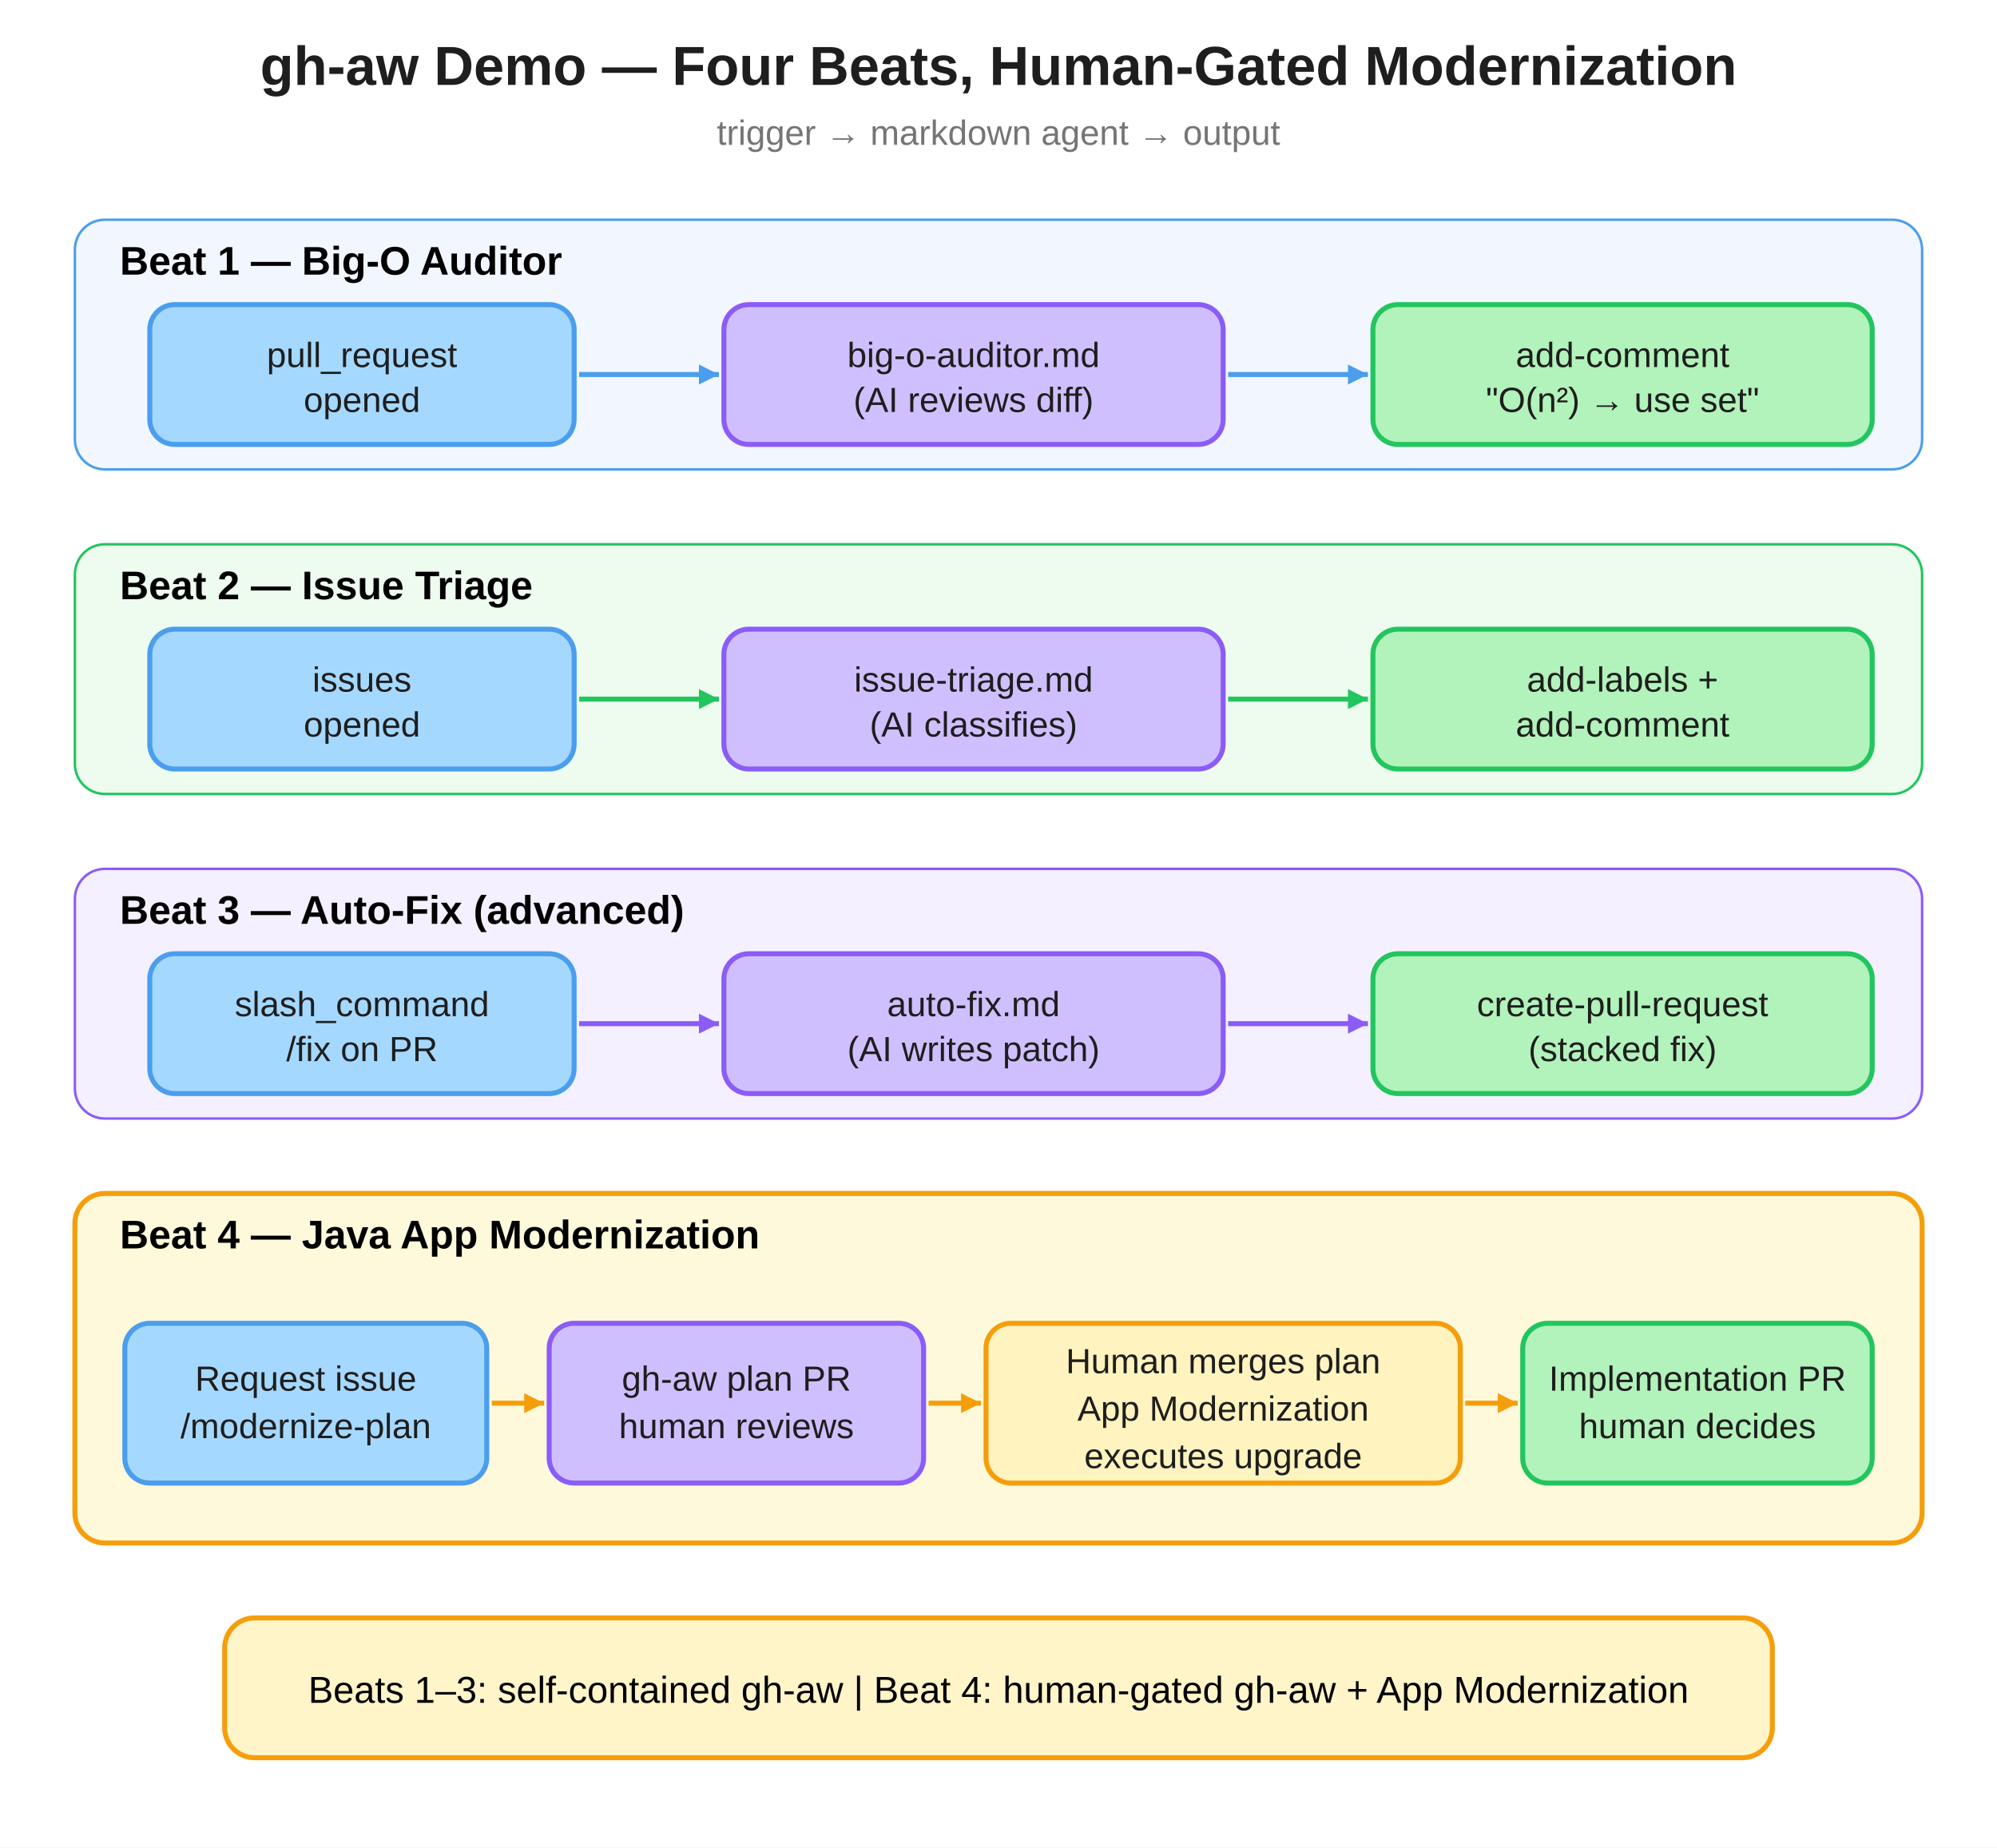
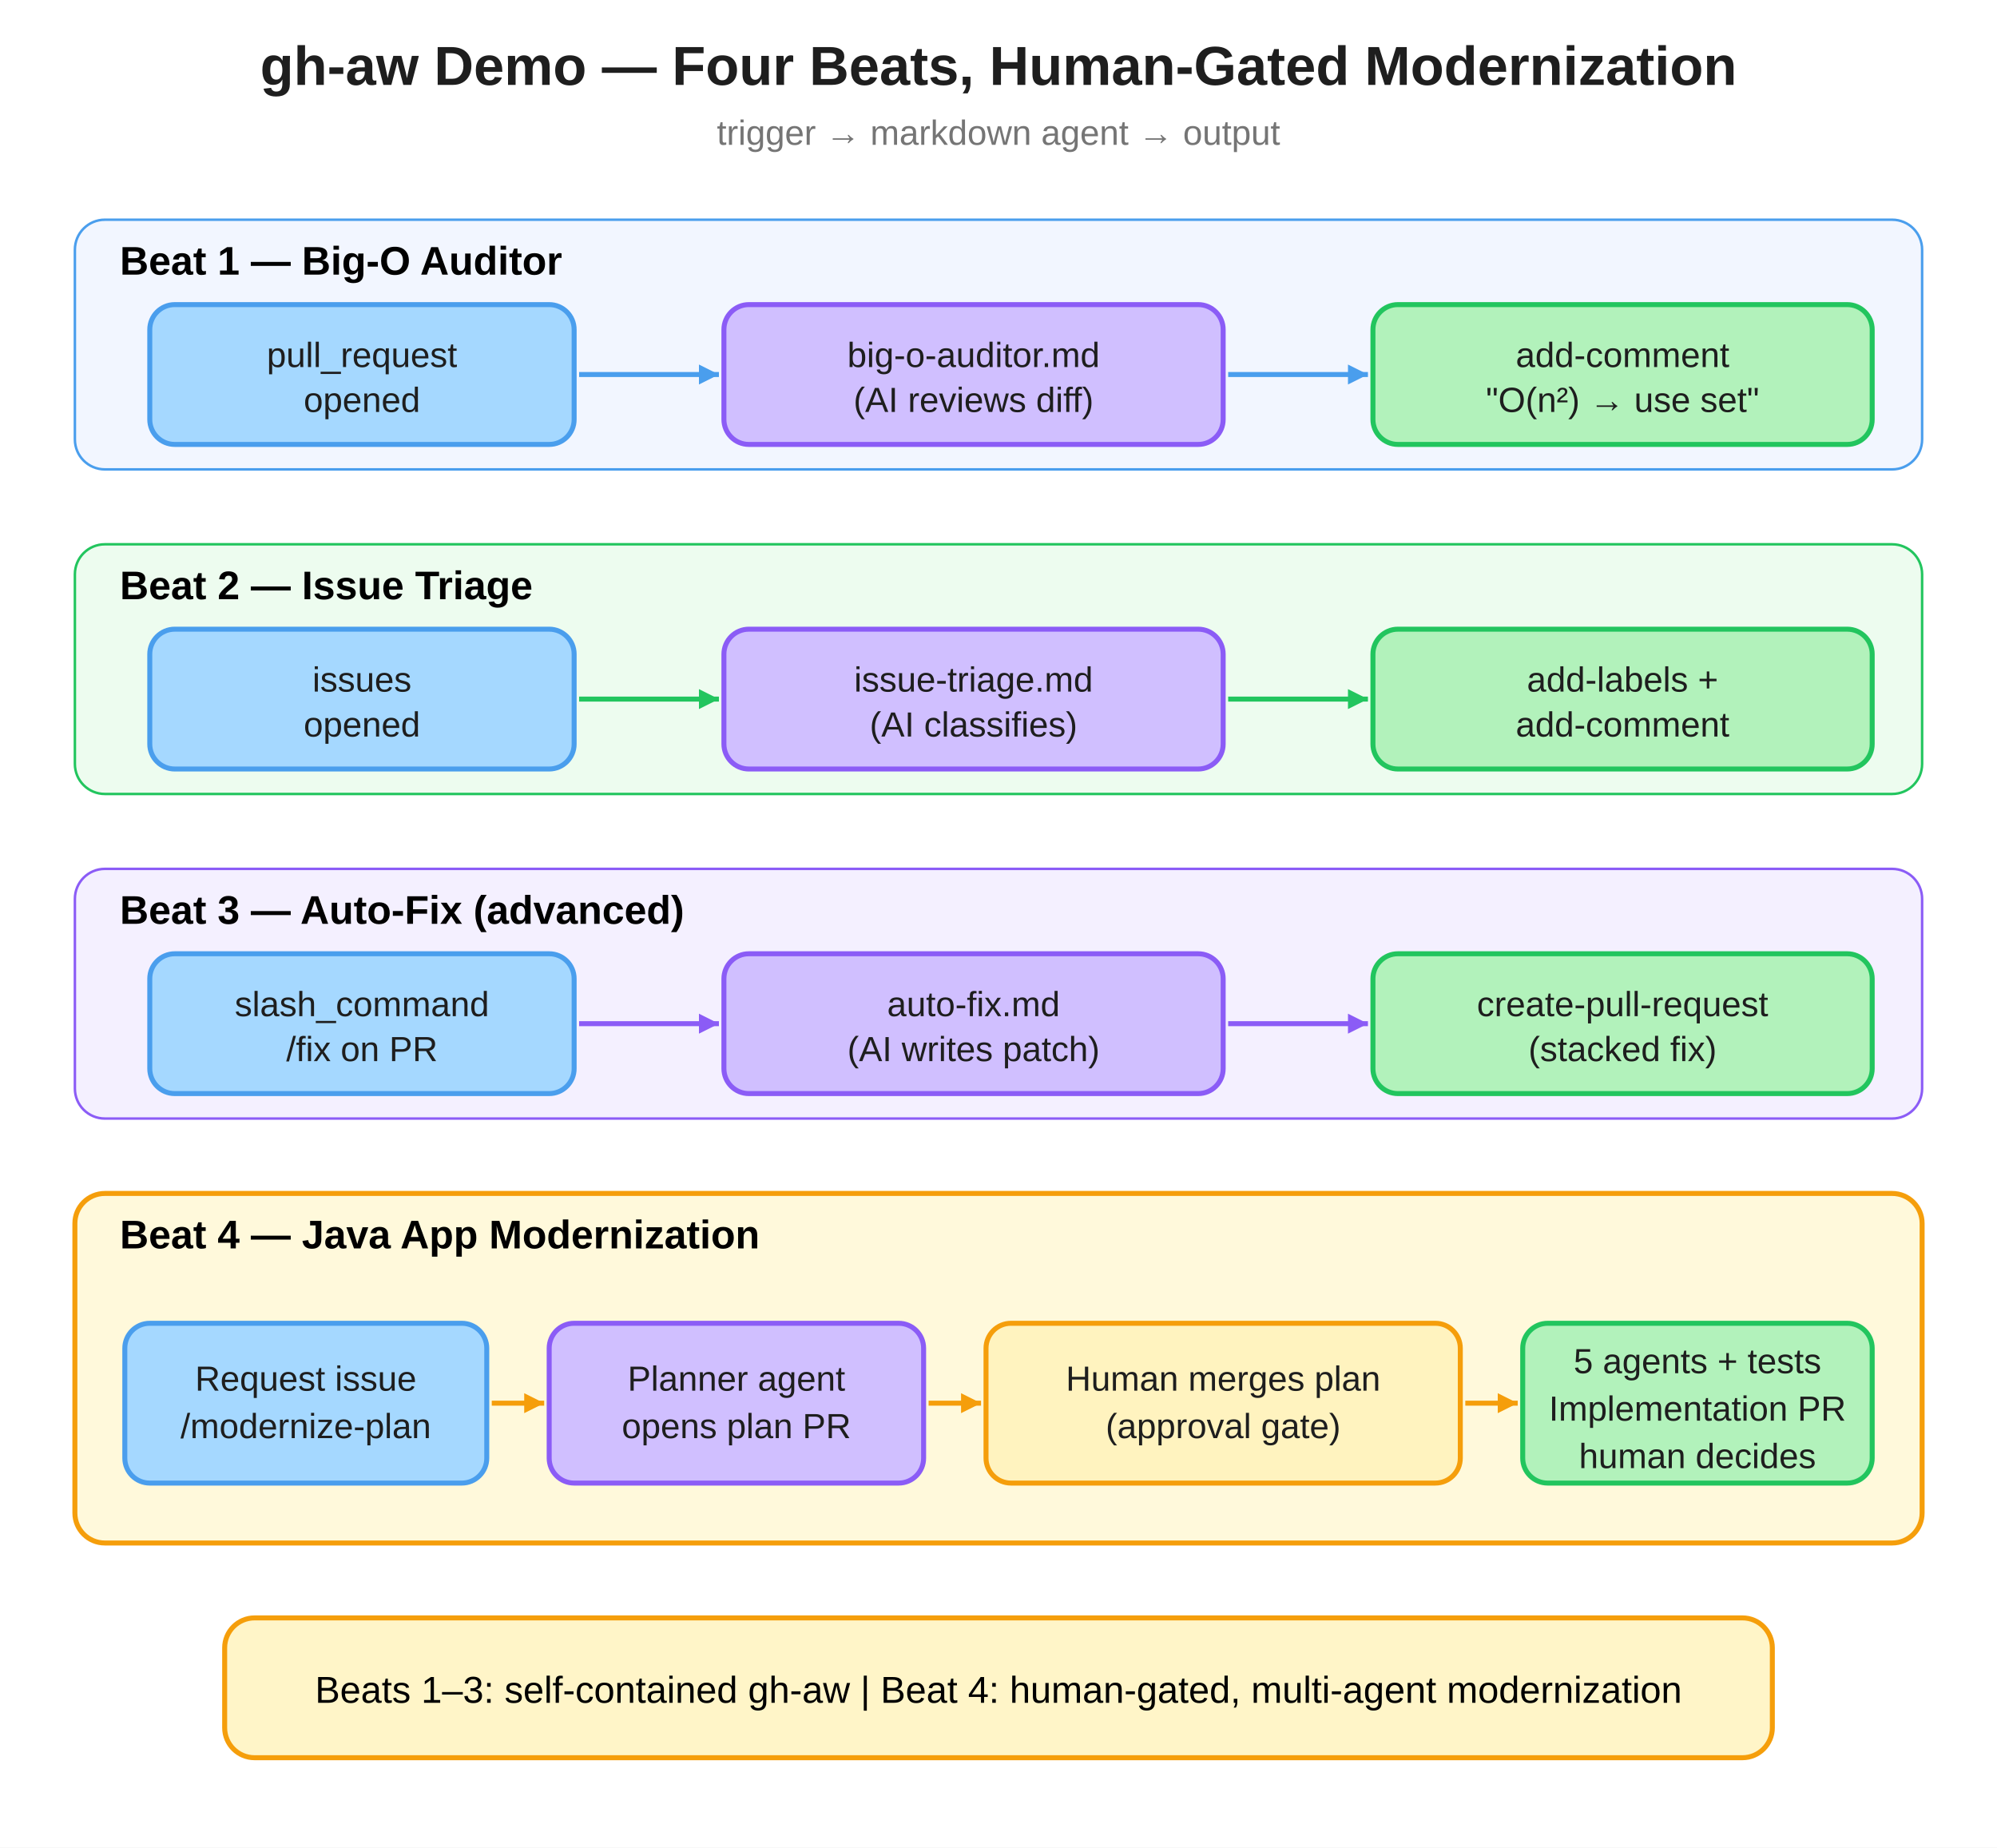
<svg xmlns="http://www.w3.org/2000/svg" viewBox="0 0 800 740" font-family="'Segoe UI', 'Helvetica Neue', Arial, sans-serif">
  <style>
    .title { font-size: 22px; fill: #1e1e1e; font-weight: 600; }
    .subtitle { font-size: 14px; fill: #757575; }
    .zoneLabel { font-size: 16px; font-weight: 700; fill: #000000; }
    .node { font-size: 14px; fill: #1e1e1e; text-anchor: middle; }
  </style>
  <rect x="0" y="0" width="800" height="740" fill="#ffffff" />
  <text x="400" y="34" text-anchor="middle" class="title">gh-aw Demo — Four Beats, Human-Gated Modernization</text>
  <text x="400" y="58" text-anchor="middle" class="subtitle">trigger  →  markdown agent  →  output</text>
  <rect x="30" y="88" width="740" height="100" rx="12" fill="#dbe4ff" fill-opacity="0.35" stroke="#4a9eed" />
  <text x="48" y="110" class="zoneLabel">Beat 1 — Big-O Auditor</text>
  <rect x="60" y="122" width="170" height="56" rx="10" fill="#a5d8ff" stroke="#4a9eed" stroke-width="2" />
  <text x="145" y="147" class="node">pull_request</text>
  <text x="145" y="165" class="node">opened</text>
  <line x1="232" y1="150" x2="288" y2="150" stroke="#4a9eed" stroke-width="2" />
  <polygon points="288,150 280,146 280,154" fill="#4a9eed" />
  <rect x="290" y="122" width="200" height="56" rx="10" fill="#d0bfff" stroke="#8b5cf6" stroke-width="2" />
  <text x="390" y="147" class="node">big-o-auditor.md</text>
  <text x="390" y="165" class="node">(AI reviews diff)</text>
  <line x1="492" y1="150" x2="548" y2="150" stroke="#4a9eed" stroke-width="2" />
  <polygon points="548,150 540,146 540,154" fill="#4a9eed" />
  <rect x="550" y="122" width="200" height="56" rx="10" fill="#b2f2bb" stroke="#22c55e" stroke-width="2" />
  <text x="650" y="147" class="node">add-comment</text>
  <text x="650" y="165" class="node">"O(n²) → use set"</text>
  <rect x="30" y="218" width="740" height="100" rx="12" fill="#d3f9d8" fill-opacity="0.4" stroke="#22c55e" />
  <text x="48" y="240" class="zoneLabel">Beat 2 — Issue Triage</text>
  <rect x="60" y="252" width="170" height="56" rx="10" fill="#a5d8ff" stroke="#4a9eed" stroke-width="2" />
  <text x="145" y="277" class="node">issues</text>
  <text x="145" y="295" class="node">opened</text>
  <line x1="232" y1="280" x2="288" y2="280" stroke="#22c55e" stroke-width="2" />
  <polygon points="288,280 280,276 280,284" fill="#22c55e" />
  <rect x="290" y="252" width="200" height="56" rx="10" fill="#d0bfff" stroke="#8b5cf6" stroke-width="2" />
  <text x="390" y="277" class="node">issue-triage.md</text>
  <text x="390" y="295" class="node">(AI classifies)</text>
  <line x1="492" y1="280" x2="548" y2="280" stroke="#22c55e" stroke-width="2" />
  <polygon points="548,280 540,276 540,284" fill="#22c55e" />
  <rect x="550" y="252" width="200" height="56" rx="10" fill="#b2f2bb" stroke="#22c55e" stroke-width="2" />
  <text x="650" y="277" class="node">add-labels +</text>
  <text x="650" y="295" class="node">add-comment</text>
  <rect x="30" y="348" width="740" height="100" rx="12" fill="#e5dbff" fill-opacity="0.4" stroke="#8b5cf6" />
  <text x="48" y="370" class="zoneLabel">Beat 3 — Auto-Fix  (advanced)</text>
  <rect x="60" y="382" width="170" height="56" rx="10" fill="#a5d8ff" stroke="#4a9eed" stroke-width="2" />
  <text x="145" y="407" class="node">slash_command</text>
  <text x="145" y="425" class="node">/fix on PR</text>
  <line x1="232" y1="410" x2="288" y2="410" stroke="#8b5cf6" stroke-width="2" />
  <polygon points="288,410 280,406 280,414" fill="#8b5cf6" />
  <rect x="290" y="382" width="200" height="56" rx="10" fill="#d0bfff" stroke="#8b5cf6" stroke-width="2" />
  <text x="390" y="407" class="node">auto-fix.md</text>
  <text x="390" y="425" class="node">(AI writes patch)</text>
  <line x1="492" y1="410" x2="548" y2="410" stroke="#8b5cf6" stroke-width="2" />
  <polygon points="548,410 540,406 540,414" fill="#8b5cf6" />
  <rect x="550" y="382" width="200" height="56" rx="10" fill="#b2f2bb" stroke="#22c55e" stroke-width="2" />
  <text x="650" y="407" class="node">create-pull-request</text>
  <text x="650" y="425" class="node">(stacked fix)</text>
  <rect x="30" y="478" width="740" height="140" rx="12" fill="#fff9db" stroke="#f59e0b" stroke-width="2" />
  <text x="48" y="500" class="zoneLabel">Beat 4 — Java App Modernization</text>
  <rect x="50" y="530" width="145" height="64" rx="10" fill="#a5d8ff" stroke="#4a9eed" stroke-width="2" />
  <text x="122.5" y="557" class="node">Request issue</text>
  <text x="122.5" y="576" class="node">/modernize-plan</text>
  <line x1="197" y1="562" x2="218" y2="562" stroke="#f59e0b" stroke-width="2" />
  <polygon points="218,562 210,558 210,566" fill="#f59e0b" />
  <rect x="220" y="530" width="150" height="64" rx="10" fill="#d0bfff" stroke="#8b5cf6" stroke-width="2" />
-   <text x="295" y="557" class="node">gh-aw plan PR</text>
-   <text x="295" y="576" class="node">human reviews</text>
+   <text x="295" y="557" class="node">Planner agent</text>
+   <text x="295" y="576" class="node">opens plan PR</text>
  <line x1="372" y1="562" x2="393" y2="562" stroke="#f59e0b" stroke-width="2" />
  <polygon points="393,562 385,558 385,566" fill="#f59e0b" />
  <rect x="395" y="530" width="190" height="64" rx="10" fill="#fff3bf" stroke="#f59e0b" stroke-width="2" />
-   <text x="490" y="550" class="node">Human merges plan</text>
-   <text x="490" y="569" class="node">App Modernization</text>
-   <text x="490" y="588" class="node">executes upgrade</text>
+   <text x="490" y="557" class="node">Human merges plan</text>
+   <text x="490" y="576" class="node">(approval gate)</text>
  <line x1="587" y1="562" x2="608" y2="562" stroke="#f59e0b" stroke-width="2" />
  <polygon points="608,562 600,558 600,566" fill="#f59e0b" />
  <rect x="610" y="530" width="140" height="64" rx="10" fill="#b2f2bb" stroke="#22c55e" stroke-width="2" />
-   <text x="680" y="557" class="node">Implementation PR</text>
-   <text x="680" y="576" class="node">human decides</text>
+   <text x="680" y="550" class="node">5 agents + tests</text>
+   <text x="680" y="569" class="node">Implementation PR</text>
+   <text x="680" y="588" class="node">human decides</text>
  <rect x="90" y="648" width="620" height="56" rx="12" fill="#fff3bf" fill-opacity="0.85" stroke="#f59e0b" stroke-width="2" />
  <text x="400" y="682" text-anchor="middle" font-size="15" fill="#000000" font-weight="500">
-     Beats 1–3: self-contained gh-aw | Beat 4: human-gated gh-aw + App Modernization
+     Beats 1–3: self-contained gh-aw | Beat 4: human-gated, multi-agent modernization
  </text>
</svg>
